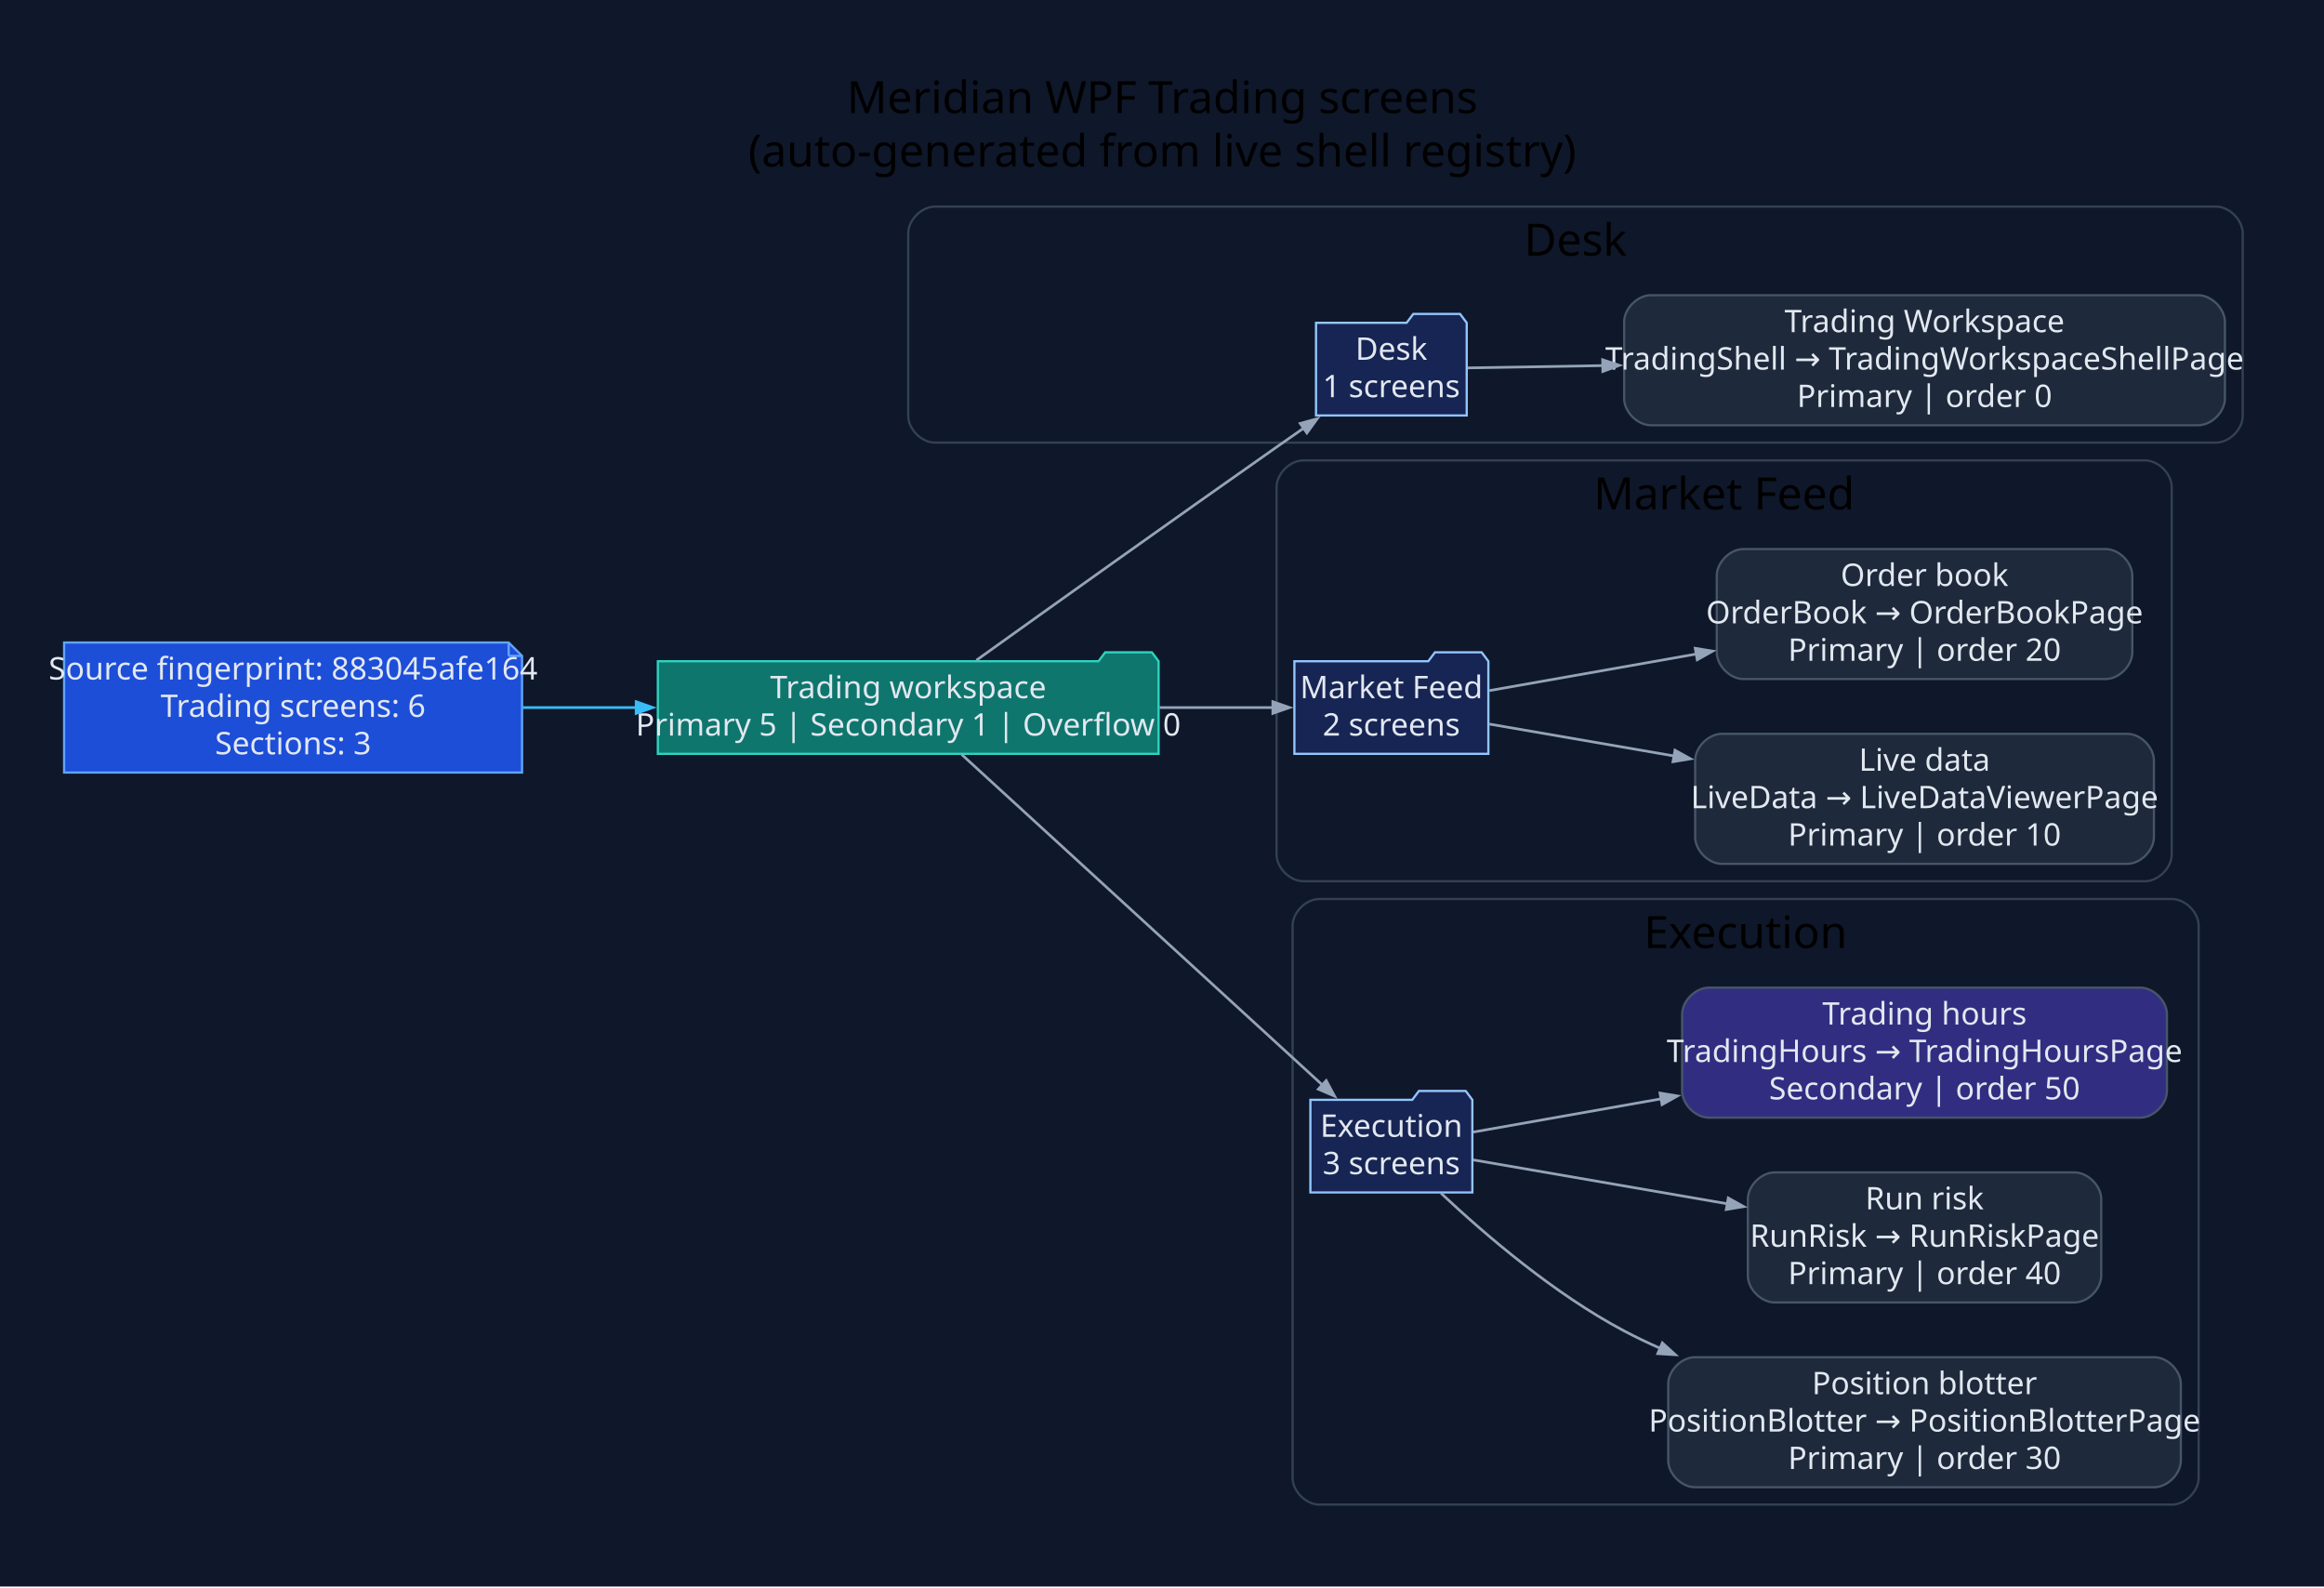
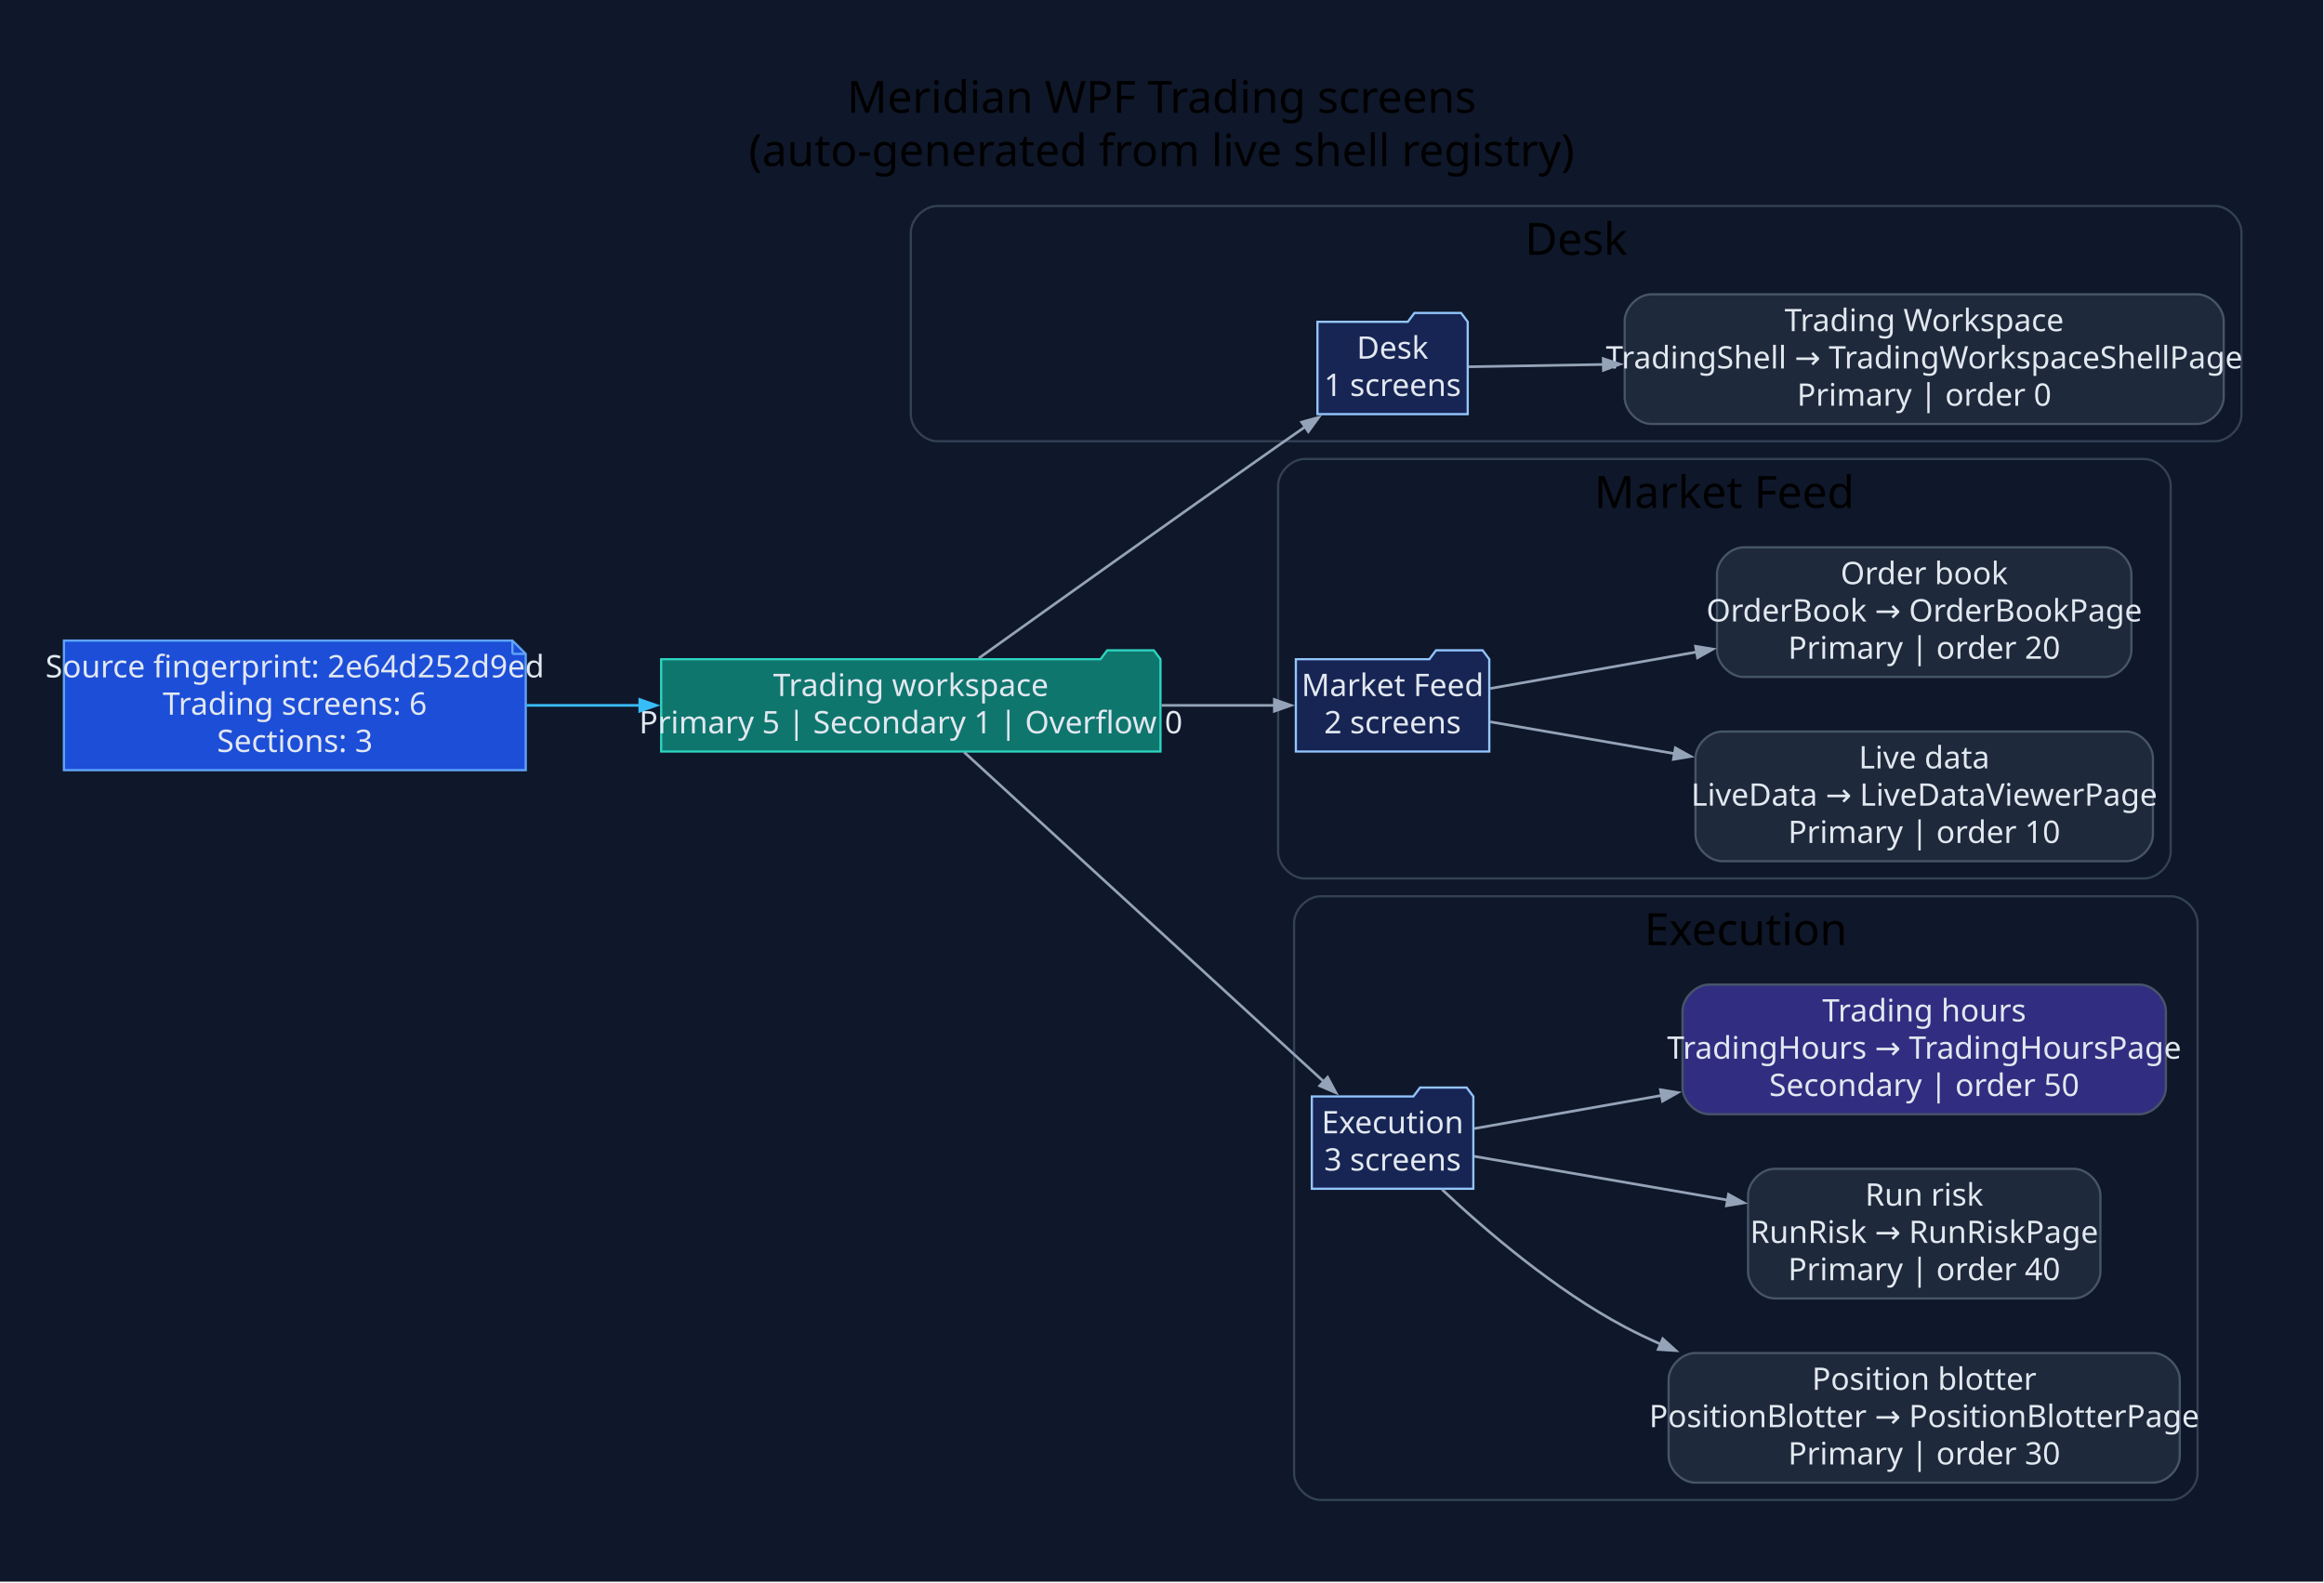
- <svg xmlns="http://www.w3.org/2000/svg" width="1044pt" height="713pt" viewBox="0.00 0.00 1044.00 713.00">
+ <svg xmlns="http://www.w3.org/2000/svg" width="1047pt" height="713pt" viewBox="0.00 0.00 1047.00 713.00">
  <g id="graph0" class="graph" transform="scale(1 1) rotate(0) translate(28.8 683.8)">
-     <polygon fill="#0f172a" stroke="none" points="-28.8,28.8 -28.8,-683.8 1015.49,-683.8 1015.49,28.8 -28.8,28.8" />
-     <text xml:space="preserve" text-anchor="middle" x="493.34" y="-633" font-family="Segoe UI" font-size="20.00">Meridian WPF Trading screens</text>
-     <text xml:space="preserve" text-anchor="middle" x="493.34" y="-609" font-family="Segoe UI" font-size="20.00">(auto-generated from live shell registry)</text>
+     <polygon fill="#0f172a" stroke="none" points="-28.8,28.8 -28.8,-683.8 1017.82,-683.8 1017.82,28.8 -28.8,28.8" />
+     <text xml:space="preserve" text-anchor="middle" x="494.51" y="-633" font-family="Segoe UI" font-size="20.00">Meridian WPF Trading screens</text>
+     <text xml:space="preserve" text-anchor="middle" x="494.51" y="-609" font-family="Segoe UI" font-size="20.00">(auto-generated from live shell registry)</text>
    <g id="clust1" class="cluster">
-       <path fill="#0f172a" stroke="#334155" d="M391.2,-485C391.2,-485 966.69,-485 966.69,-485 972.69,-485 978.69,-491 978.69,-497 978.69,-497 978.69,-579 978.69,-579 978.69,-585 972.69,-591 966.69,-591 966.69,-591 391.2,-591 391.2,-591 385.2,-591 379.2,-585 379.2,-579 379.2,-579 379.2,-497 379.2,-497 379.2,-491 385.2,-485 391.2,-485" />
-       <text xml:space="preserve" text-anchor="middle" x="678.94" y="-569" font-family="Segoe UI" font-size="20.00">Desk</text>
+       <path fill="#0f172a" stroke="#334155" d="M393.54,-485C393.54,-485 969.02,-485 969.02,-485 975.02,-485 981.02,-491 981.02,-497 981.02,-497 981.02,-579 981.02,-579 981.02,-585 975.02,-591 969.02,-591 969.02,-591 393.54,-591 393.54,-591 387.54,-591 381.54,-585 381.54,-579 381.54,-579 381.54,-497 381.54,-497 381.54,-491 387.54,-485 393.54,-485" />
+       <text xml:space="preserve" text-anchor="middle" x="681.28" y="-569" font-family="Segoe UI" font-size="20.00">Desk</text>
    </g>
    <g id="clust2" class="cluster">
-       <path fill="#0f172a" stroke="#334155" d="M556.67,-288C556.67,-288 934.79,-288 934.79,-288 940.79,-288 946.79,-294 946.79,-300 946.79,-300 946.79,-465 946.79,-465 946.79,-471 940.79,-477 934.79,-477 934.79,-477 556.67,-477 556.67,-477 550.67,-477 544.67,-471 544.67,-465 544.67,-465 544.67,-300 544.67,-300 544.67,-294 550.67,-288 556.67,-288" />
-       <text xml:space="preserve" text-anchor="middle" x="745.73" y="-455" font-family="Segoe UI" font-size="20.00">Market Feed</text>
+       <path fill="#0f172a" stroke="#334155" d="M559.01,-288C559.01,-288 937.13,-288 937.13,-288 943.13,-288 949.13,-294 949.13,-300 949.13,-300 949.13,-465 949.13,-465 949.13,-471 943.13,-477 937.13,-477 937.13,-477 559.01,-477 559.01,-477 553.01,-477 547.01,-471 547.01,-465 547.01,-465 547.01,-300 547.01,-300 547.01,-294 553.01,-288 559.01,-288" />
+       <text xml:space="preserve" text-anchor="middle" x="748.07" y="-455" font-family="Segoe UI" font-size="20.00">Market Feed</text>
    </g>
    <g id="clust3" class="cluster">
-       <path fill="#0f172a" stroke="#334155" d="M563.86,-8C563.86,-8 946.89,-8 946.89,-8 952.89,-8 958.89,-14 958.89,-20 958.89,-20 958.89,-268 958.89,-268 958.89,-274 952.89,-280 946.89,-280 946.89,-280 563.86,-280 563.86,-280 557.86,-280 551.86,-274 551.86,-268 551.86,-268 551.86,-20 551.86,-20 551.86,-14 557.86,-8 563.86,-8" />
-       <text xml:space="preserve" text-anchor="middle" x="755.38" y="-258" font-family="Segoe UI" font-size="20.00">Execution</text>
+       <path fill="#0f172a" stroke="#334155" d="M566.2,-8C566.2,-8 949.23,-8 949.23,-8 955.23,-8 961.23,-14 961.23,-20 961.23,-20 961.23,-268 961.23,-268 961.23,-274 955.23,-280 949.23,-280 949.23,-280 566.2,-280 566.2,-280 560.2,-280 554.2,-274 554.2,-268 554.2,-268 554.2,-20 554.2,-20 554.2,-14 560.2,-8 566.2,-8" />
+       <text xml:space="preserve" text-anchor="middle" x="757.72" y="-258" font-family="Segoe UI" font-size="20.00">Execution</text>
    </g>
    <g id="node1" class="node">
-       <polygon fill="#1d4ed8" stroke="#60a5fa" points="199.72,-395.2 0,-395.2 0,-336.8 205.72,-336.8 205.72,-389.2 199.72,-395.2" />
-       <polyline fill="none" stroke="#60a5fa" points="199.72,-395.2 199.72,-389.2" />
-       <polyline fill="none" stroke="#60a5fa" points="205.72,-389.2 199.72,-389.2" />
-       <text xml:space="preserve" text-anchor="middle" x="102.86" y="-378.6" font-family="Segoe UI" font-size="14.00" fill="#e2e8f0">Source fingerprint: 883045afe164</text>
-       <text xml:space="preserve" text-anchor="middle" x="102.86" y="-361.8" font-family="Segoe UI" font-size="14.00" fill="#e2e8f0">Trading screens: 6</text>
-       <text xml:space="preserve" text-anchor="middle" x="102.86" y="-345" font-family="Segoe UI" font-size="14.00" fill="#e2e8f0">Sections: 3</text>
+       <polygon fill="#1d4ed8" stroke="#60a5fa" points="202.06,-395.2 0,-395.2 0,-336.8 208.06,-336.8 208.06,-389.2 202.06,-395.2" />
+       <polyline fill="none" stroke="#60a5fa" points="202.06,-395.2 202.06,-389.2" />
+       <polyline fill="none" stroke="#60a5fa" points="208.06,-389.2 202.06,-389.2" />
+       <text xml:space="preserve" text-anchor="middle" x="104.03" y="-378.6" font-family="Segoe UI" font-size="14.00" fill="#e2e8f0">Source fingerprint: 2e64d252d9ed</text>
+       <text xml:space="preserve" text-anchor="middle" x="104.03" y="-361.8" font-family="Segoe UI" font-size="14.00" fill="#e2e8f0">Trading screens: 6</text>
+       <text xml:space="preserve" text-anchor="middle" x="104.03" y="-345" font-family="Segoe UI" font-size="14.00" fill="#e2e8f0">Sections: 3</text>
    </g>
    <g id="node2" class="node">
-       <polygon fill="#0f766e" stroke="#2dd4bf" points="491.67,-386.8 488.67,-390.8 467.67,-390.8 464.67,-386.8 266.72,-386.8 266.72,-345.2 491.67,-345.2 491.67,-386.8" />
-       <text xml:space="preserve" text-anchor="middle" x="379.2" y="-370.2" font-family="Segoe UI" font-size="14.00" fill="#e2e8f0">Trading workspace</text>
-       <text xml:space="preserve" text-anchor="middle" x="379.2" y="-353.4" font-family="Segoe UI" font-size="14.00" fill="#e2e8f0">Primary 5 | Secondary 1 | Overflow 0</text>
+       <polygon fill="#0f766e" stroke="#2dd4bf" points="494.01,-386.8 491.01,-390.8 470.01,-390.8 467.01,-386.8 269.06,-386.8 269.06,-345.2 494.01,-345.2 494.01,-386.8" />
+       <text xml:space="preserve" text-anchor="middle" x="381.54" y="-370.2" font-family="Segoe UI" font-size="14.00" fill="#e2e8f0">Trading workspace</text>
+       <text xml:space="preserve" text-anchor="middle" x="381.54" y="-353.4" font-family="Segoe UI" font-size="14.00" fill="#e2e8f0">Primary 5 | Secondary 1 | Overflow 0</text>
    </g>
    <g id="edge1" class="edge">
-       <path fill="none" stroke="#38bdf8" stroke-width="1.2" d="M206.01,-366C222.75,-366 240.23,-366 257.36,-366" />
-       <polygon fill="#38bdf8" stroke="#38bdf8" stroke-width="1.2" points="256.97,-368.63 264.47,-366 256.97,-363.38 256.97,-368.63" />
+       <path fill="none" stroke="#38bdf8" stroke-width="1.2" d="M208.4,-366C225.18,-366 242.68,-366 259.82,-366" />
+       <polygon fill="#38bdf8" stroke="#38bdf8" stroke-width="1.2" points="259.43,-368.63 266.93,-366 259.43,-363.38 259.43,-368.63" />
    </g>
    <g id="node3" class="node">
-       <polygon fill="#172554" stroke="#93c5fd" points="630.09,-538.8 627.09,-542.8 606.09,-542.8 603.09,-538.8 562.39,-538.8 562.39,-497.2 630.09,-497.2 630.09,-538.8" />
-       <text xml:space="preserve" text-anchor="middle" x="596.24" y="-522.2" font-family="Segoe UI" font-size="14.00" fill="#e2e8f0">Desk</text>
-       <text xml:space="preserve" text-anchor="middle" x="596.24" y="-505.4" font-family="Segoe UI" font-size="14.00" fill="#e2e8f0">1 screens</text>
+       <polygon fill="#172554" stroke="#93c5fd" points="632.43,-538.8 629.43,-542.8 608.43,-542.8 605.43,-538.8 564.73,-538.8 564.73,-497.2 632.43,-497.2 632.43,-538.8" />
+       <text xml:space="preserve" text-anchor="middle" x="598.58" y="-522.2" font-family="Segoe UI" font-size="14.00" fill="#e2e8f0">Desk</text>
+       <text xml:space="preserve" text-anchor="middle" x="598.58" y="-505.4" font-family="Segoe UI" font-size="14.00" fill="#e2e8f0">1 screens</text>
    </g>
    <g id="edge2" class="edge">
-       <path fill="none" stroke="#94a3b8" stroke-width="1.2" d="M409.83,-387.25C442.7,-410.78 497.34,-449.79 544.67,-483 548.66,-485.8 552.83,-488.71 557,-491.61" />
-       <polygon fill="#94a3b8" stroke="#94a3b8" stroke-width="1.2" points="555.29,-493.62 562.95,-495.74 558.29,-489.31 555.29,-493.62" />
+       <path fill="none" stroke="#94a3b8" stroke-width="1.2" d="M412.17,-387.25C445.04,-410.78 499.68,-449.79 547.01,-483 551,-485.8 555.17,-488.71 559.34,-491.61" />
+       <polygon fill="#94a3b8" stroke="#94a3b8" stroke-width="1.2" points="557.63,-493.62 565.29,-495.74 560.63,-489.31 557.63,-493.62" />
    </g>
    <g id="node5" class="node">
-       <polygon fill="#172554" stroke="#93c5fd" points="639.81,-386.8 636.81,-390.8 615.81,-390.8 612.81,-386.8 552.67,-386.8 552.67,-345.2 639.81,-345.2 639.81,-386.8" />
-       <text xml:space="preserve" text-anchor="middle" x="596.24" y="-370.2" font-family="Segoe UI" font-size="14.00" fill="#e2e8f0">Market Feed</text>
-       <text xml:space="preserve" text-anchor="middle" x="596.24" y="-353.4" font-family="Segoe UI" font-size="14.00" fill="#e2e8f0">2 screens</text>
+       <polygon fill="#172554" stroke="#93c5fd" points="642.15,-386.8 639.15,-390.8 618.15,-390.8 615.15,-386.8 555.01,-386.8 555.01,-345.2 642.15,-345.2 642.15,-386.8" />
+       <text xml:space="preserve" text-anchor="middle" x="598.58" y="-370.2" font-family="Segoe UI" font-size="14.00" fill="#e2e8f0">Market Feed</text>
+       <text xml:space="preserve" text-anchor="middle" x="598.58" y="-353.4" font-family="Segoe UI" font-size="14.00" fill="#e2e8f0">2 screens</text>
    </g>
    <g id="edge4" class="edge">
-       <path fill="none" stroke="#94a3b8" stroke-width="1.2" d="M492.13,-366C510.04,-366 527.8,-366 543.39,-366" />
-       <polygon fill="#94a3b8" stroke="#94a3b8" stroke-width="1.2" points="542.99,-368.63 550.49,-366 542.99,-363.38 542.99,-368.63" />
+       <path fill="none" stroke="#94a3b8" stroke-width="1.2" d="M494.47,-366C512.38,-366 530.13,-366 545.73,-366" />
+       <polygon fill="#94a3b8" stroke="#94a3b8" stroke-width="1.2" points="545.33,-368.63 552.83,-366 545.33,-363.38 545.33,-368.63" />
    </g>
    <g id="node8" class="node">
-       <polygon fill="#172554" stroke="#93c5fd" points="632.62,-189.8 629.62,-193.8 608.62,-193.8 605.62,-189.8 559.86,-189.8 559.86,-148.2 632.62,-148.2 632.62,-189.8" />
-       <text xml:space="preserve" text-anchor="middle" x="596.24" y="-173.2" font-family="Segoe UI" font-size="14.00" fill="#e2e8f0">Execution</text>
-       <text xml:space="preserve" text-anchor="middle" x="596.24" y="-156.4" font-family="Segoe UI" font-size="14.00" fill="#e2e8f0">3 screens</text>
+       <polygon fill="#172554" stroke="#93c5fd" points="634.96,-189.8 631.96,-193.8 610.96,-193.8 607.96,-189.8 562.2,-189.8 562.2,-148.2 634.96,-148.2 634.96,-189.8" />
+       <text xml:space="preserve" text-anchor="middle" x="598.58" y="-173.2" font-family="Segoe UI" font-size="14.00" fill="#e2e8f0">Execution</text>
+       <text xml:space="preserve" text-anchor="middle" x="598.58" y="-156.4" font-family="Segoe UI" font-size="14.00" fill="#e2e8f0">3 screens</text>
    </g>
    <g id="edge7" class="edge">
-       <path fill="none" stroke="#94a3b8" stroke-width="1.2" d="M403.21,-344.92C442.4,-309.02 522.04,-236.06 565.43,-196.31" />
-       <polygon fill="#94a3b8" stroke="#94a3b8" stroke-width="1.2" points="566.97,-198.46 570.73,-191.46 563.43,-194.59 566.97,-198.46" />
+       <path fill="none" stroke="#94a3b8" stroke-width="1.2" d="M405.55,-344.92C444.73,-309.02 524.37,-236.06 567.77,-196.31" />
+       <polygon fill="#94a3b8" stroke="#94a3b8" stroke-width="1.2" points="569.31,-198.46 573.07,-191.46 565.76,-194.59 569.31,-198.46" />
    </g>
    <g id="node4" class="node">
-       <path fill="#1e293b" stroke="#475569" d="M958.69,-551.2C958.69,-551.2 712.81,-551.2 712.81,-551.2 706.81,-551.2 700.81,-545.2 700.81,-539.2 700.81,-539.2 700.81,-504.8 700.81,-504.8 700.81,-498.8 706.81,-492.8 712.81,-492.8 712.81,-492.8 958.69,-492.8 958.69,-492.8 964.69,-492.8 970.69,-498.8 970.69,-504.8 970.69,-504.8 970.69,-539.2 970.69,-539.2 970.69,-545.2 964.69,-551.2 958.69,-551.2" />
-       <text xml:space="preserve" text-anchor="middle" x="835.75" y="-534.6" font-family="Segoe UI" font-size="14.00" fill="#e2e8f0">Trading Workspace</text>
-       <text xml:space="preserve" text-anchor="middle" x="835.75" y="-517.8" font-family="Segoe UI" font-size="14.00" fill="#e2e8f0">TradingShell → TradingWorkspaceShellPage</text>
-       <text xml:space="preserve" text-anchor="middle" x="835.75" y="-501" font-family="Segoe UI" font-size="14.00" fill="#e2e8f0">Primary | order 0</text>
+       <path fill="#1e293b" stroke="#475569" d="M961.02,-551.2C961.02,-551.2 715.15,-551.2 715.15,-551.2 709.15,-551.2 703.15,-545.2 703.15,-539.2 703.15,-539.2 703.15,-504.8 703.15,-504.8 703.15,-498.8 709.15,-492.8 715.15,-492.8 715.15,-492.8 961.02,-492.8 961.02,-492.8 967.02,-492.8 973.02,-498.8 973.02,-504.8 973.02,-504.8 973.02,-539.2 973.02,-539.2 973.02,-545.2 967.02,-551.2 961.02,-551.2" />
+       <text xml:space="preserve" text-anchor="middle" x="838.09" y="-534.6" font-family="Segoe UI" font-size="14.00" fill="#e2e8f0">Trading Workspace</text>
+       <text xml:space="preserve" text-anchor="middle" x="838.09" y="-517.8" font-family="Segoe UI" font-size="14.00" fill="#e2e8f0">TradingShell → TradingWorkspaceShellPage</text>
+       <text xml:space="preserve" text-anchor="middle" x="838.09" y="-501" font-family="Segoe UI" font-size="14.00" fill="#e2e8f0">Primary | order 0</text>
    </g>
    <g id="edge3" class="edge">
-       <path fill="none" stroke="#94a3b8" stroke-width="1.2" d="M630.52,-518.56C647.2,-518.84 668.66,-519.2 691.39,-519.59" />
-       <polygon fill="#94a3b8" stroke="#94a3b8" stroke-width="1.2" points="691.14,-522.21 698.68,-519.71 691.23,-516.96 691.14,-522.21" />
+       <path fill="none" stroke="#94a3b8" stroke-width="1.2" d="M632.86,-518.56C649.54,-518.84 671,-519.2 693.73,-519.59" />
+       <polygon fill="#94a3b8" stroke="#94a3b8" stroke-width="1.2" points="693.48,-522.21 701.02,-519.71 693.56,-516.96 693.48,-522.21" />
    </g>
    <g id="node6" class="node">
-       <path fill="#1e293b" stroke="#475569" d="M926.79,-354.2C926.79,-354.2 744.71,-354.2 744.71,-354.2 738.71,-354.2 732.71,-348.2 732.71,-342.2 732.71,-342.2 732.71,-307.8 732.71,-307.8 732.71,-301.8 738.71,-295.8 744.71,-295.8 744.71,-295.8 926.79,-295.8 926.79,-295.8 932.79,-295.8 938.79,-301.8 938.79,-307.8 938.79,-307.8 938.79,-342.2 938.79,-342.2 938.79,-348.2 932.79,-354.2 926.79,-354.2" />
-       <text xml:space="preserve" text-anchor="middle" x="835.75" y="-337.6" font-family="Segoe UI" font-size="14.00" fill="#e2e8f0">Live data</text>
-       <text xml:space="preserve" text-anchor="middle" x="835.75" y="-320.8" font-family="Segoe UI" font-size="14.00" fill="#e2e8f0">LiveData → LiveDataViewerPage</text>
-       <text xml:space="preserve" text-anchor="middle" x="835.75" y="-304" font-family="Segoe UI" font-size="14.00" fill="#e2e8f0">Primary | order 10</text>
+       <path fill="#1e293b" stroke="#475569" d="M929.13,-354.2C929.13,-354.2 747.05,-354.2 747.05,-354.2 741.05,-354.2 735.05,-348.2 735.05,-342.2 735.05,-342.2 735.05,-307.8 735.05,-307.8 735.05,-301.8 741.05,-295.8 747.05,-295.8 747.05,-295.8 929.13,-295.8 929.13,-295.8 935.13,-295.8 941.13,-301.8 941.13,-307.8 941.13,-307.8 941.13,-342.2 941.13,-342.2 941.13,-348.2 935.13,-354.2 929.13,-354.2" />
+       <text xml:space="preserve" text-anchor="middle" x="838.09" y="-337.6" font-family="Segoe UI" font-size="14.00" fill="#e2e8f0">Live data</text>
+       <text xml:space="preserve" text-anchor="middle" x="838.09" y="-320.8" font-family="Segoe UI" font-size="14.00" fill="#e2e8f0">LiveData → LiveDataViewerPage</text>
+       <text xml:space="preserve" text-anchor="middle" x="838.09" y="-304" font-family="Segoe UI" font-size="14.00" fill="#e2e8f0">Primary | order 10</text>
    </g>
    <g id="edge5" class="edge">
-       <path fill="none" stroke="#94a3b8" stroke-width="1.2" d="M640.25,-358.58C663.63,-354.54 693.74,-349.34 723.24,-344.25" />
-       <polygon fill="#94a3b8" stroke="#94a3b8" stroke-width="1.2" points="723.64,-346.84 730.58,-342.98 722.75,-341.67 723.64,-346.84" />
+       <path fill="none" stroke="#94a3b8" stroke-width="1.2" d="M642.59,-358.58C665.97,-354.54 696.08,-349.34 725.58,-344.25" />
+       <polygon fill="#94a3b8" stroke="#94a3b8" stroke-width="1.2" points="725.98,-346.84 732.92,-342.98 725.08,-341.67 725.98,-346.84" />
    </g>
    <g id="node7" class="node">
-       <path fill="#1e293b" stroke="#475569" d="M917.09,-437.2C917.09,-437.2 754.41,-437.2 754.41,-437.2 748.41,-437.2 742.41,-431.2 742.41,-425.2 742.41,-425.2 742.41,-390.8 742.41,-390.8 742.41,-384.8 748.41,-378.8 754.41,-378.8 754.41,-378.8 917.09,-378.8 917.09,-378.8 923.09,-378.8 929.09,-384.8 929.09,-390.8 929.09,-390.8 929.09,-425.2 929.09,-425.2 929.09,-431.2 923.09,-437.2 917.09,-437.2" />
-       <text xml:space="preserve" text-anchor="middle" x="835.75" y="-420.6" font-family="Segoe UI" font-size="14.00" fill="#e2e8f0">Order book</text>
-       <text xml:space="preserve" text-anchor="middle" x="835.75" y="-403.8" font-family="Segoe UI" font-size="14.00" fill="#e2e8f0">OrderBook → OrderBookPage</text>
-       <text xml:space="preserve" text-anchor="middle" x="835.75" y="-387" font-family="Segoe UI" font-size="14.00" fill="#e2e8f0">Primary | order 20</text>
+       <path fill="#1e293b" stroke="#475569" d="M919.43,-437.2C919.43,-437.2 756.74,-437.2 756.74,-437.2 750.74,-437.2 744.74,-431.2 744.74,-425.2 744.74,-425.2 744.74,-390.8 744.74,-390.8 744.74,-384.8 750.74,-378.8 756.74,-378.8 756.74,-378.8 919.43,-378.8 919.43,-378.8 925.43,-378.8 931.43,-384.8 931.43,-390.8 931.43,-390.8 931.43,-425.2 931.43,-425.2 931.43,-431.2 925.43,-437.2 919.43,-437.2" />
+       <text xml:space="preserve" text-anchor="middle" x="838.09" y="-420.6" font-family="Segoe UI" font-size="14.00" fill="#e2e8f0">Order book</text>
+       <text xml:space="preserve" text-anchor="middle" x="838.09" y="-403.8" font-family="Segoe UI" font-size="14.00" fill="#e2e8f0">OrderBook → OrderBookPage</text>
+       <text xml:space="preserve" text-anchor="middle" x="838.09" y="-387" font-family="Segoe UI" font-size="14.00" fill="#e2e8f0">Primary | order 20</text>
    </g>
    <g id="edge6" class="edge">
-       <path fill="none" stroke="#94a3b8" stroke-width="1.2" d="M640.25,-373.61C666.28,-378.21 700.64,-384.28 733.23,-390.05" />
-       <polygon fill="#94a3b8" stroke="#94a3b8" stroke-width="1.2" points="732.73,-392.62 740.57,-391.35 733.64,-387.46 732.73,-392.62" />
+       <path fill="none" stroke="#94a3b8" stroke-width="1.2" d="M642.59,-373.61C668.62,-378.21 702.97,-384.28 735.56,-390.05" />
+       <polygon fill="#94a3b8" stroke="#94a3b8" stroke-width="1.2" points="735.07,-392.62 742.91,-391.35 735.98,-387.46 735.07,-392.62" />
    </g>
    <g id="node9" class="node">
-       <path fill="#1e293b" stroke="#475569" d="M938.89,-74.2C938.89,-74.2 732.61,-74.2 732.61,-74.2 726.61,-74.2 720.61,-68.2 720.61,-62.2 720.61,-62.2 720.61,-27.8 720.61,-27.8 720.61,-21.8 726.61,-15.8 732.61,-15.8 732.61,-15.8 938.89,-15.8 938.89,-15.8 944.89,-15.8 950.89,-21.8 950.89,-27.8 950.89,-27.8 950.89,-62.2 950.89,-62.2 950.89,-68.2 944.89,-74.2 938.89,-74.2" />
-       <text xml:space="preserve" text-anchor="middle" x="835.75" y="-57.6" font-family="Segoe UI" font-size="14.00" fill="#e2e8f0">Position blotter</text>
-       <text xml:space="preserve" text-anchor="middle" x="835.75" y="-40.8" font-family="Segoe UI" font-size="14.00" fill="#e2e8f0">PositionBlotter → PositionBlotterPage</text>
-       <text xml:space="preserve" text-anchor="middle" x="835.75" y="-24" font-family="Segoe UI" font-size="14.00" fill="#e2e8f0">Primary | order 30</text>
+       <path fill="#1e293b" stroke="#475569" d="M941.23,-74.2C941.23,-74.2 734.94,-74.2 734.94,-74.2 728.94,-74.2 722.94,-68.2 722.94,-62.2 722.94,-62.2 722.94,-27.8 722.94,-27.8 722.94,-21.8 728.94,-15.8 734.94,-15.8 734.94,-15.8 941.23,-15.8 941.23,-15.8 947.23,-15.8 953.23,-21.8 953.23,-27.8 953.23,-27.8 953.23,-62.2 953.23,-62.2 953.23,-68.2 947.23,-74.2 941.23,-74.2" />
+       <text xml:space="preserve" text-anchor="middle" x="838.09" y="-57.6" font-family="Segoe UI" font-size="14.00" fill="#e2e8f0">Position blotter</text>
+       <text xml:space="preserve" text-anchor="middle" x="838.09" y="-40.8" font-family="Segoe UI" font-size="14.00" fill="#e2e8f0">PositionBlotter → PositionBlotterPage</text>
+       <text xml:space="preserve" text-anchor="middle" x="838.09" y="-24" font-family="Segoe UI" font-size="14.00" fill="#e2e8f0">Primary | order 30</text>
    </g>
    <g id="edge8" class="edge">
-       <path fill="none" stroke="#94a3b8" stroke-width="1.2" d="M618.53,-147.87C638.33,-129.25 669.44,-102.59 700.81,-86 706.09,-83.21 711.58,-80.58 717.2,-78.11" />
-       <polygon fill="#94a3b8" stroke="#94a3b8" stroke-width="1.2" points="717.96,-80.64 723.84,-75.3 715.91,-75.8 717.96,-80.64" />
+       <path fill="none" stroke="#94a3b8" stroke-width="1.2" d="M620.86,-147.87C640.67,-129.25 671.78,-102.59 703.15,-86 708.42,-83.21 713.91,-80.58 719.53,-78.11" />
+       <polygon fill="#94a3b8" stroke="#94a3b8" stroke-width="1.2" points="720.29,-80.64 726.18,-75.3 718.25,-75.8 720.29,-80.64" />
    </g>
    <g id="node10" class="node">
-       <path fill="#1e293b" stroke="#475569" d="M903.12,-157.2C903.12,-157.2 768.38,-157.2 768.38,-157.2 762.38,-157.2 756.38,-151.2 756.38,-145.2 756.38,-145.2 756.38,-110.8 756.38,-110.8 756.38,-104.8 762.38,-98.8 768.38,-98.8 768.38,-98.8 903.12,-98.8 903.12,-98.8 909.12,-98.8 915.12,-104.8 915.12,-110.8 915.12,-110.8 915.12,-145.2 915.12,-145.2 915.12,-151.2 909.12,-157.2 903.12,-157.2" />
-       <text xml:space="preserve" text-anchor="middle" x="835.75" y="-140.6" font-family="Segoe UI" font-size="14.00" fill="#e2e8f0">Run risk</text>
-       <text xml:space="preserve" text-anchor="middle" x="835.75" y="-123.8" font-family="Segoe UI" font-size="14.00" fill="#e2e8f0">RunRisk → RunRiskPage</text>
-       <text xml:space="preserve" text-anchor="middle" x="835.75" y="-107" font-family="Segoe UI" font-size="14.00" fill="#e2e8f0">Primary | order 40</text>
+       <path fill="#1e293b" stroke="#475569" d="M905.46,-157.2C905.46,-157.2 770.72,-157.2 770.72,-157.2 764.72,-157.2 758.72,-151.2 758.72,-145.2 758.72,-145.2 758.72,-110.8 758.72,-110.8 758.72,-104.8 764.72,-98.8 770.72,-98.8 770.72,-98.8 905.46,-98.8 905.46,-98.8 911.46,-98.8 917.46,-104.8 917.46,-110.8 917.46,-110.8 917.46,-145.2 917.46,-145.2 917.46,-151.2 911.46,-157.2 905.46,-157.2" />
+       <text xml:space="preserve" text-anchor="middle" x="838.09" y="-140.6" font-family="Segoe UI" font-size="14.00" fill="#e2e8f0">Run risk</text>
+       <text xml:space="preserve" text-anchor="middle" x="838.09" y="-123.8" font-family="Segoe UI" font-size="14.00" fill="#e2e8f0">RunRisk → RunRiskPage</text>
+       <text xml:space="preserve" text-anchor="middle" x="838.09" y="-107" font-family="Segoe UI" font-size="14.00" fill="#e2e8f0">Primary | order 40</text>
    </g>
    <g id="edge9" class="edge">
-       <path fill="none" stroke="#94a3b8" stroke-width="1.2" d="M633.06,-162.82C663.3,-157.6 707.87,-149.9 747.43,-143.07" />
-       <polygon fill="#94a3b8" stroke="#94a3b8" stroke-width="1.2" points="747.57,-145.71 754.52,-141.85 746.68,-140.54 747.57,-145.71" />
+       <path fill="none" stroke="#94a3b8" stroke-width="1.2" d="M635.39,-162.82C665.63,-157.6 710.21,-149.9 749.76,-143.07" />
+       <polygon fill="#94a3b8" stroke="#94a3b8" stroke-width="1.2" points="749.91,-145.71 756.86,-141.85 749.02,-140.54 749.91,-145.71" />
    </g>
    <g id="node11" class="node">
-       <path fill="#312e81" stroke="#475569" d="M932.65,-240.2C932.65,-240.2 738.85,-240.2 738.85,-240.2 732.85,-240.2 726.85,-234.2 726.85,-228.2 726.85,-228.2 726.85,-193.8 726.85,-193.8 726.85,-187.8 732.85,-181.8 738.85,-181.8 738.85,-181.8 932.65,-181.8 932.65,-181.8 938.65,-181.8 944.65,-187.8 944.65,-193.8 944.65,-193.8 944.65,-228.2 944.65,-228.2 944.65,-234.2 938.65,-240.2 932.65,-240.2" />
-       <text xml:space="preserve" text-anchor="middle" x="835.75" y="-223.6" font-family="Segoe UI" font-size="14.00" fill="#e2e8f0">Trading hours</text>
-       <text xml:space="preserve" text-anchor="middle" x="835.75" y="-206.8" font-family="Segoe UI" font-size="14.00" fill="#e2e8f0">TradingHours → TradingHoursPage</text>
-       <text xml:space="preserve" text-anchor="middle" x="835.75" y="-190" font-family="Segoe UI" font-size="14.00" fill="#e2e8f0">Secondary | order 50</text>
+       <path fill="#312e81" stroke="#475569" d="M934.98,-240.2C934.98,-240.2 741.19,-240.2 741.19,-240.2 735.19,-240.2 729.19,-234.2 729.19,-228.2 729.19,-228.2 729.19,-193.8 729.19,-193.8 729.19,-187.8 735.19,-181.8 741.19,-181.8 741.19,-181.8 934.98,-181.8 934.98,-181.8 940.98,-181.8 946.98,-187.8 946.98,-193.8 946.98,-193.8 946.98,-228.2 946.98,-228.2 946.98,-234.2 940.98,-240.2 934.98,-240.2" />
+       <text xml:space="preserve" text-anchor="middle" x="838.09" y="-223.6" font-family="Segoe UI" font-size="14.00" fill="#e2e8f0">Trading hours</text>
+       <text xml:space="preserve" text-anchor="middle" x="838.09" y="-206.8" font-family="Segoe UI" font-size="14.00" fill="#e2e8f0">TradingHours → TradingHoursPage</text>
+       <text xml:space="preserve" text-anchor="middle" x="838.09" y="-190" font-family="Segoe UI" font-size="14.00" fill="#e2e8f0">Secondary | order 50</text>
    </g>
    <g id="edge10" class="edge">
-       <path fill="none" stroke="#94a3b8" stroke-width="1.2" d="M633.06,-175.33C655.82,-179.36 686.71,-184.82 717.46,-190.26" />
-       <polygon fill="#94a3b8" stroke="#94a3b8" stroke-width="1.2" points="716.92,-192.83 724.77,-191.55 717.84,-187.66 716.92,-192.83" />
+       <path fill="none" stroke="#94a3b8" stroke-width="1.2" d="M635.39,-175.33C658.16,-179.36 689.04,-184.82 719.8,-190.26" />
+       <polygon fill="#94a3b8" stroke="#94a3b8" stroke-width="1.2" points="719.26,-192.83 727.1,-191.55 720.18,-187.66 719.26,-192.83" />
    </g>
  </g>
</svg>
